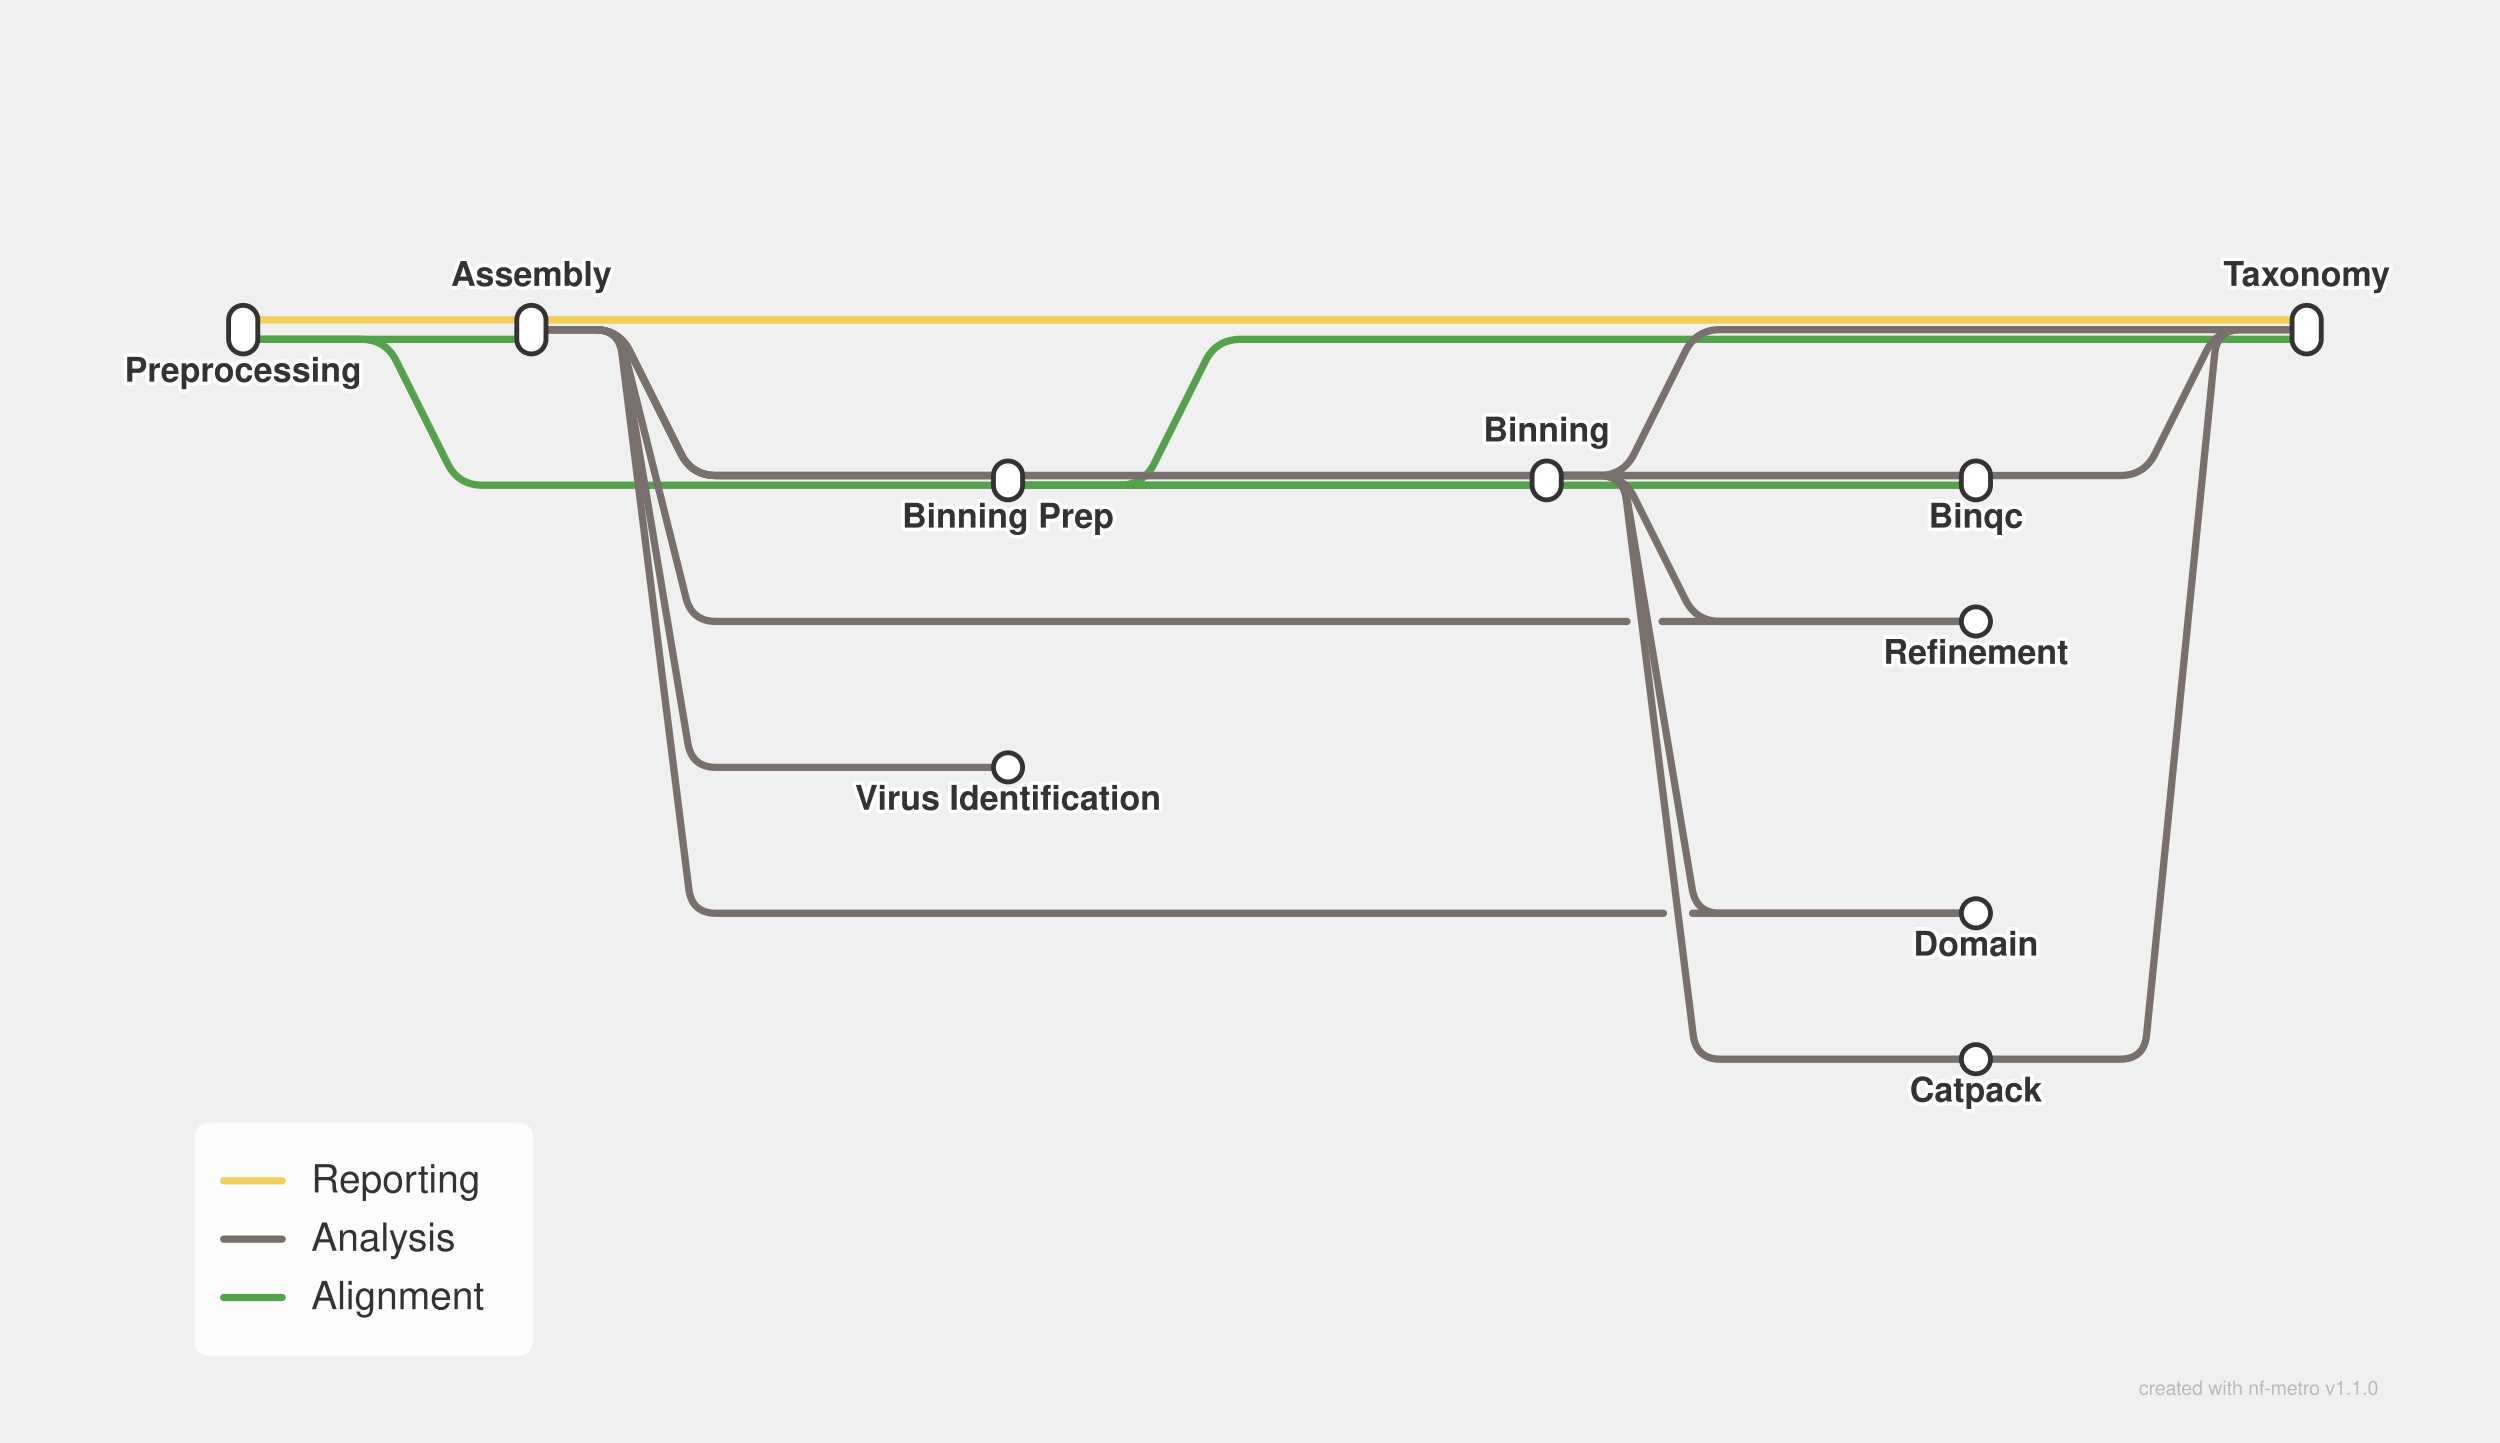
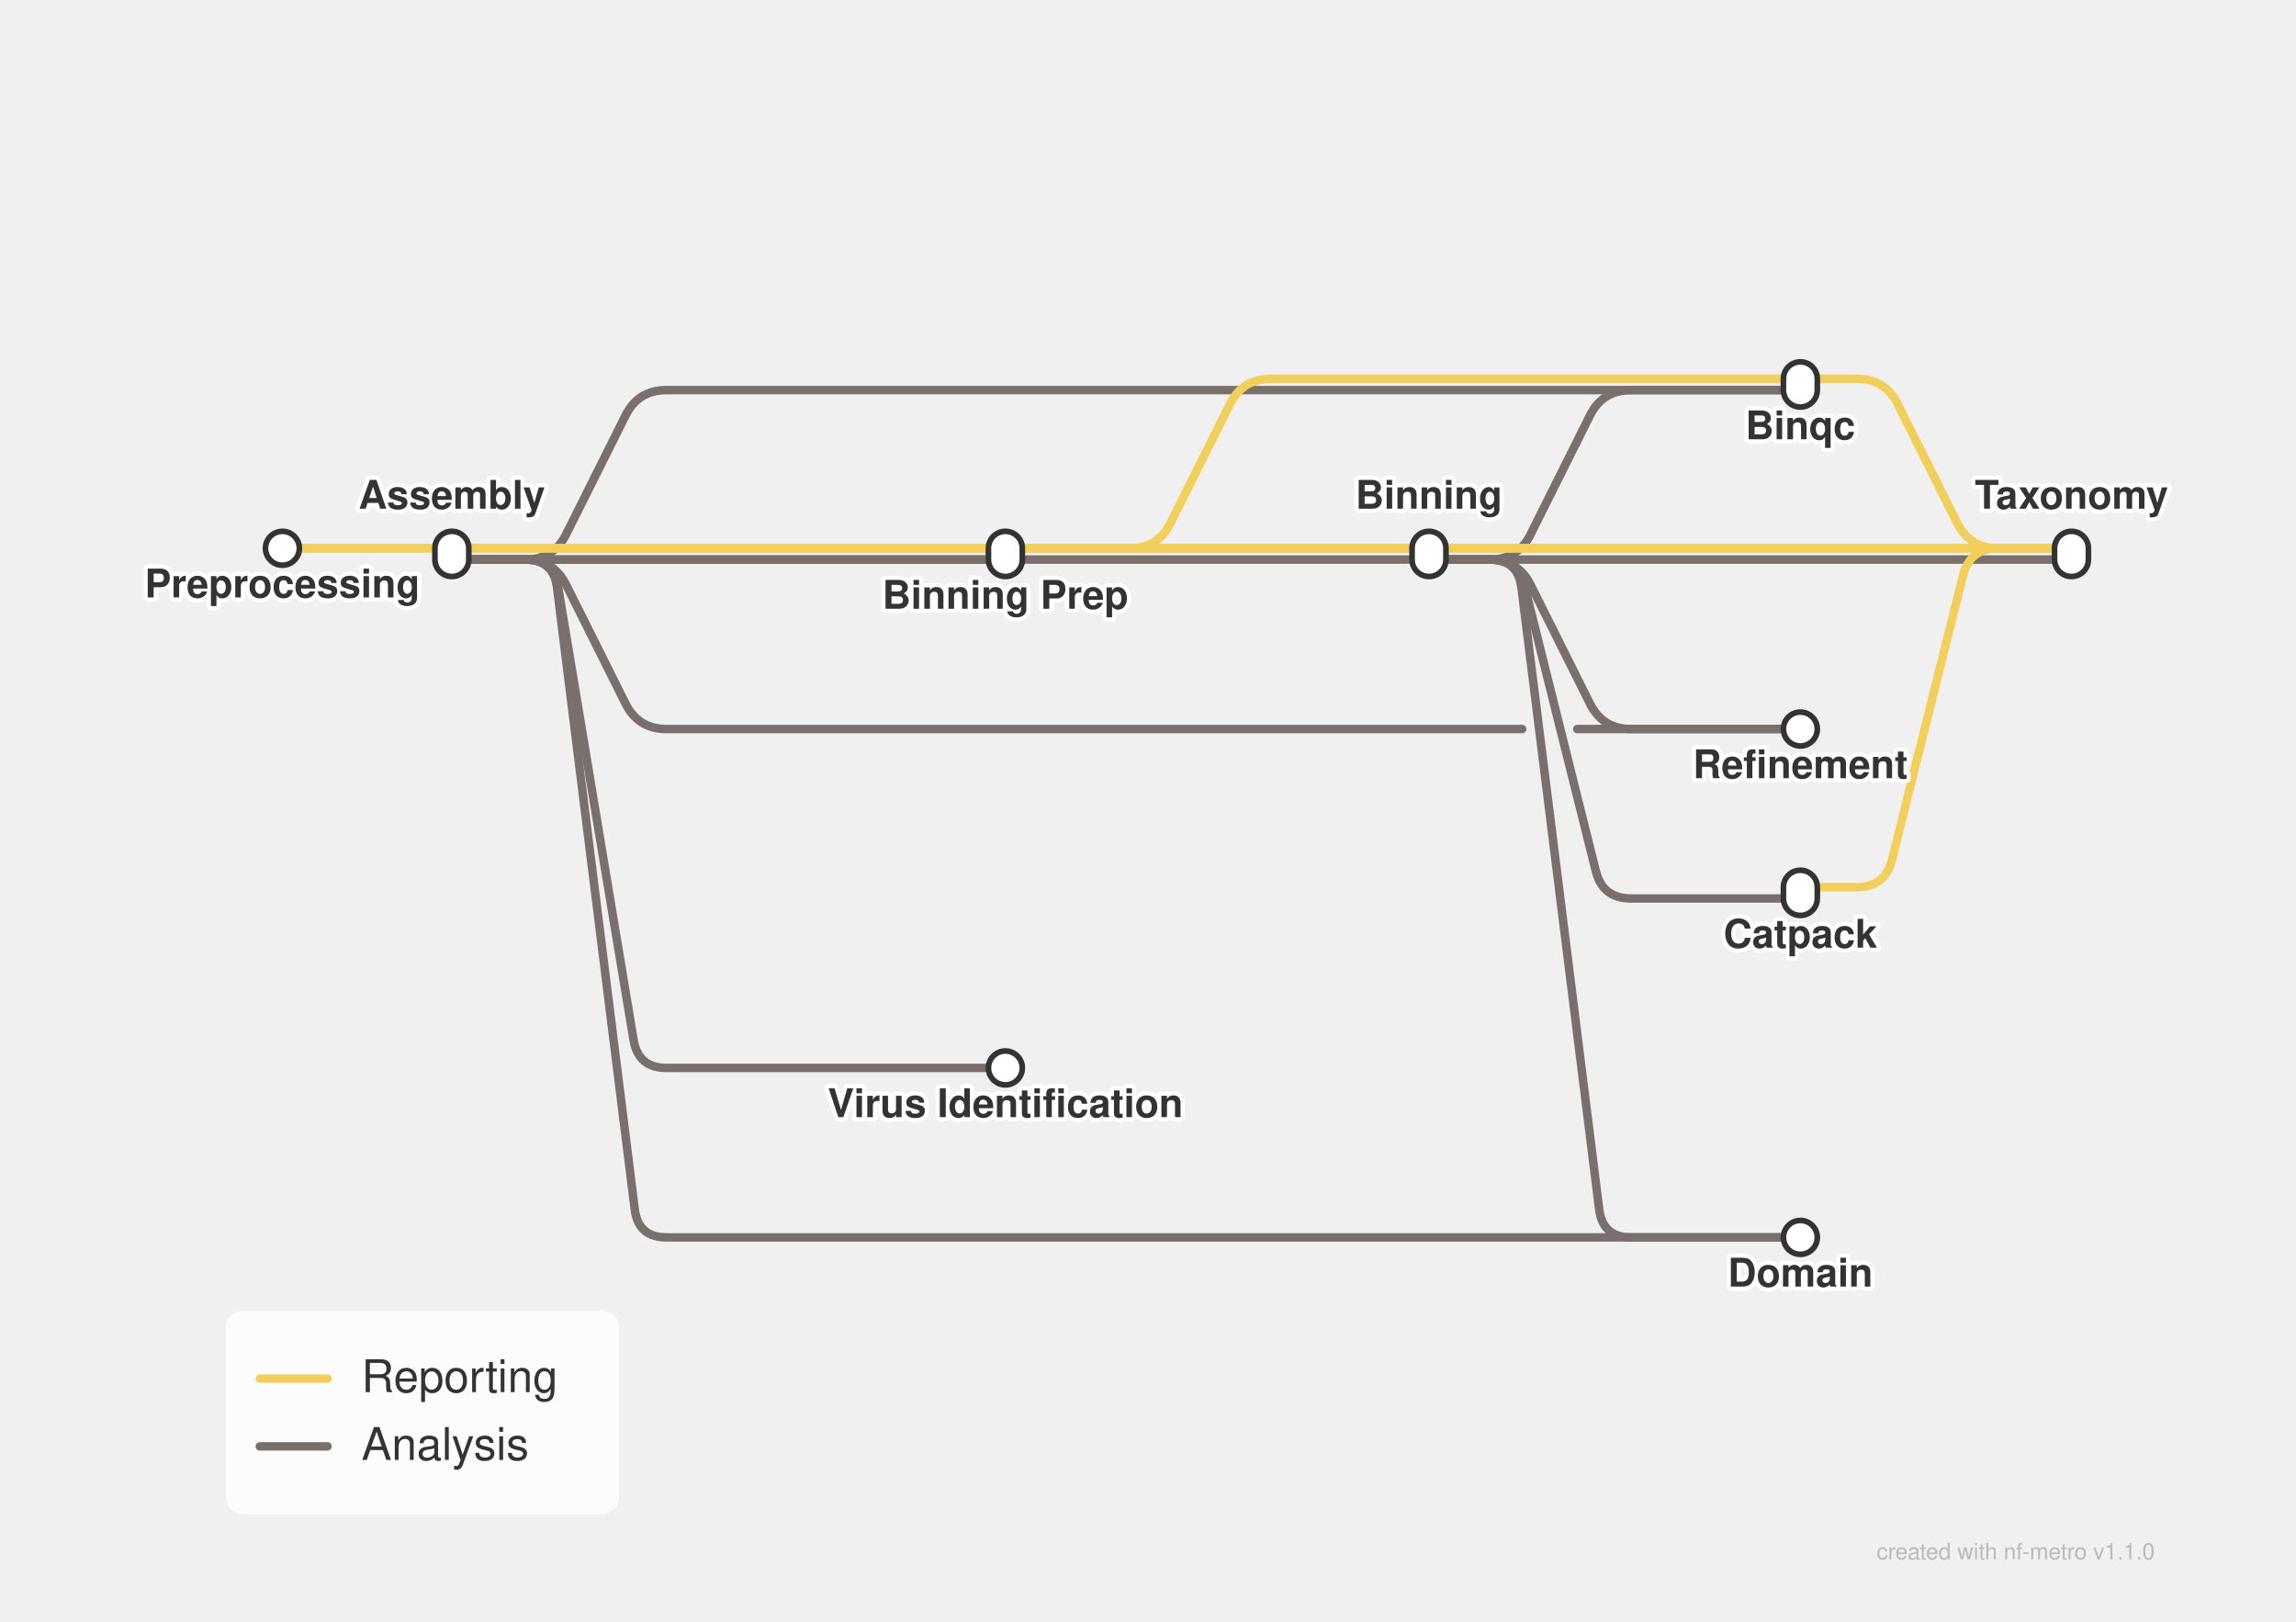
- <svg xmlns="http://www.w3.org/2000/svg" width="988" height="570" viewBox="-20 0 1028 570">
+ <svg xmlns="http://www.w3.org/2000/svg" width="773" height="546" viewBox="-20 0 813 546">
  <defs>
</defs>
  <style>.nf-metro-title { fill: var(--nfm-map-title-color, #111111); }
.nf-metro-station-label { fill: var(--nfm-map-label-color, #333333); }
.nf-metro-section-box { fill: var(--nfm-map-section-fill, #ededed); stroke: var(--nfm-map-section-stroke, #e6e6e6); }
.nf-metro-section-label { fill: var(--nfm-map-section-label-color, #666666); }
.nf-metro-group-label { fill: var(--nfm-map-section-label-color, #666666); }
.nf-metro-group-underline { stroke: var(--nfm-map-section-label-color, #666666); }
.nf-metro-legend-bg { fill: var(--nfm-map-legend-bg, rgba(255, 255, 255, 0.8)); }
.nf-metro-legend-text { fill: var(--nfm-map-legend-text-color, #333333); }
.nf-metro-marker-stroke { stroke: var(--nfm-map-marker-stroke, #333333); }
.nf-metro-label-halo { fill: var(--nfm-map-bg, #ffffff); stroke: var(--nfm-map-bg, #ffffff); }</style>
  <style>@media (prefers-color-scheme: dark) {
    .nf-metro-section-label { fill: #d0d0d0; }
    .nf-metro-section-num-circle { fill: #777777; }
    .nf-metro-title { fill: #ffffff; }
}
</style>
-   <path d="M80.0,128.0 L198.5,128.0" stroke="#54A24B" stroke-width="3.0" stroke-linecap="round" class="metro-line-align" data-line-id="align" />
-   <path d="M80.0,128.0 L128.5,128.0 Q138.5,128.0,142.972,136.944 L164.028,179.056 Q168.5,188.0,178.5,188.0 L394.5,188.0" stroke="#54A24B" stroke-width="3.0" fill="none" stroke-linecap="round" stroke-linejoin="round" class="metro-line-align" data-line-id="align" />
-   <path d="M394.5,188.0 L616.0,188.0" stroke="#54A24B" stroke-width="3.0" stroke-linecap="round" class="metro-line-align" data-line-id="align" />
-   <path d="M394.5,188.0 L792.5,188.0" stroke="#54A24B" stroke-width="3.0" stroke-linecap="round" class="metro-line-align" data-line-id="align" />
-   <path d="M394.5,188.0 L440.148,188.0 Q450.148,188.0,454.62,179.056 L475.676,136.944 Q480.148,128.0,490.148,128.0 L928.5,128.0" stroke="#54A24B" stroke-width="3.0" fill="none" stroke-linecap="round" stroke-linejoin="round" class="metro-line-align" data-line-id="align" />
-   <path d="M198.5,124.0 L224.5,124.0 Q234.5,124.0,238.972,132.944 L260.028,175.056 Q264.5,184.0,274.5,184.0 L394.5,184.0" stroke="#79706E" stroke-width="3.0" fill="none" stroke-linecap="round" stroke-linejoin="round" class="metro-line-generic" data-line-id="generic" />
-   <path d="M198.5,124.0 L224.5,124.0 Q234.5,124.0,238.972,132.944 L260.028,175.056 Q264.5,184.0,274.5,184.0 L616.0,184.0" stroke="#79706E" stroke-width="3.0" fill="none" stroke-linecap="round" stroke-linejoin="round" class="metro-line-generic" data-line-id="generic" />
-   <path d="M198.5,124.0 L224.5,124.0 Q234.5,124.0,238.972,132.944 L260.028,175.056 Q264.5,184.0,274.5,184.0 L792.5,184.0" stroke="#79706E" stroke-width="3.0" fill="none" stroke-linecap="round" stroke-linejoin="round" class="metro-line-generic" data-line-id="generic" />
-   <path d="M198.5,124.0 L224.5,124.0 Q234.5,124.0,236.925,133.701 L262.075,234.299 Q264.5,244.0,274.5,244.0 L649.0,244.0 M663.5,244.0 L792.5,244.0" stroke="#79706E" stroke-width="3.0" fill="none" stroke-linecap="round" stroke-linejoin="round" class="metro-line-generic" data-line-id="generic" />
-   <path d="M198.5,124.0 L224.5,124.0 Q234.5,124.0,235.74,133.923 L263.26,354.077 Q264.5,364.0,274.5,364.0 L664.0,364.0 M676.0,364.0 L792.5,364.0" stroke="#79706E" stroke-width="3.0" fill="none" stroke-linecap="round" stroke-linejoin="round" class="metro-line-generic" data-line-id="generic" />
-   <path d="M198.5,124.0 L224.5,124.0 Q234.5,124.0,236.144,133.864 L262.856,294.136 Q264.5,304.0,274.5,304.0 L394.5,304.0" stroke="#79706E" stroke-width="3.0" fill="none" stroke-linecap="round" stroke-linejoin="round" class="metro-line-generic" data-line-id="generic" />
-   <path d="M616.0,184.0 L792.5,184.0" stroke="#79706E" stroke-width="3.0" stroke-linecap="round" class="metro-line-generic" data-line-id="generic" />
-   <path d="M616.0,184.0 L637.5,184.0 Q647.5,184.0,651.972,175.056 L673.028,132.944 Q677.5,124.0,687.5,124.0 L928.5,124.0" stroke="#79706E" stroke-width="3.0" fill="none" stroke-linecap="round" stroke-linejoin="round" class="metro-line-generic" data-line-id="generic" />
-   <path d="M616.0,184.0 L637.5,184.0 Q647.5,184.0,651.972,192.944 L673.028,235.056 Q677.5,244.0,687.5,244.0 L792.5,244.0" stroke="#79706E" stroke-width="3.0" fill="none" stroke-linecap="round" stroke-linejoin="round" class="metro-line-generic" data-line-id="generic" />
-   <path d="M616.0,184.0 L637.5,184.0 Q647.5,184.0,649.144,193.864 L675.856,354.136 Q677.5,364.0,687.5,364.0 L792.5,364.0" stroke="#79706E" stroke-width="3.0" fill="none" stroke-linecap="round" stroke-linejoin="round" class="metro-line-generic" data-line-id="generic" />
-   <path d="M616.0,184.0 L637.5,184.0 Q647.5,184.0,648.74,193.923 L676.26,414.077 Q677.5,424.0,687.5,424.0 L792.5,424.0" stroke="#79706E" stroke-width="3.0" fill="none" stroke-linecap="round" stroke-linejoin="round" class="metro-line-generic" data-line-id="generic" />
-   <path d="M792.5,184.0 L851.676,184.0 Q861.676,184.0,866.148,175.056 L887.204,132.944 Q891.676,124.0,901.676,124.0 L928.5,124.0" stroke="#79706E" stroke-width="3.0" fill="none" stroke-linecap="round" stroke-linejoin="round" class="metro-line-generic" data-line-id="generic" />
-   <path d="M792.5,424.0 L851.676,424.0 Q861.676,424.0,862.671,414.05 L890.681,133.95 Q891.676,124.0,901.676,124.0 L928.5,124.0" stroke="#79706E" stroke-width="3.0" fill="none" stroke-linecap="round" stroke-linejoin="round" class="metro-line-generic" data-line-id="generic" />
-   <path d="M80.0,120.0 L928.5,120.0" stroke="#F2CF5B" stroke-width="3.0" stroke-linecap="round" class="metro-line-report" data-line-id="report" />
-   <path d="M198.5,120.0 L928.5,120.0" stroke="#F2CF5B" stroke-width="3.0" stroke-linecap="round" class="metro-line-report" data-line-id="report" />
-   <g class="nf-metro-station-group" data-node-id="g_s_01_preprocessing_report" data-node-cx="80.0" data-node-cy="124.0" data-node-r="6.0" data-node-groups="align,report" data-node-w="12.0" data-node-h="20.0" data-node-rx="6.0">
-     <rect x="74.0" y="114.0" width="12.0" height="20.0" rx="6.0" ry="6.0" fill="#ffffff" stroke="#333333" stroke-width="2.0" class="nf-metro-station" data-station-id="g_s_01_preprocessing_report" data-station-lines="align,report" data-station-label="Preprocessing" />
+   <path d="M140.0,184.0 L336.0,184.0" stroke="#79706E" stroke-width="3.0" stroke-linecap="round" class="metro-line-generic" data-line-id="generic" />
+   <path d="M140.0,184.0 L486.0,184.0" stroke="#79706E" stroke-width="3.0" stroke-linecap="round" class="metro-line-generic" data-line-id="generic" />
+   <path d="M140.0,184.0 L166.0,184.0 Q176.0,184.0,180.472,175.056 L201.528,132.944 Q206.0,124.0,216.0,124.0 L617.5,124.0" stroke="#79706E" stroke-width="3.0" fill="none" stroke-linecap="round" stroke-linejoin="round" class="metro-line-generic" data-line-id="generic" />
+   <path d="M140.0,184.0 L166.0,184.0 Q176.0,184.0,180.472,192.944 L201.528,235.056 Q206.0,244.0,216.0,244.0 L519.0,244.0 M538.5,244.0 L617.5,244.0" stroke="#79706E" stroke-width="3.0" fill="none" stroke-linecap="round" stroke-linejoin="round" class="metro-line-generic" data-line-id="generic" />
+   <path d="M140.0,184.0 L166.0,184.0 Q176.0,184.0,177.24,193.923 L204.76,414.077 Q206.0,424.0,216.0,424.0 L617.5,424.0" stroke="#79706E" stroke-width="3.0" fill="none" stroke-linecap="round" stroke-linejoin="round" class="metro-line-generic" data-line-id="generic" />
+   <path d="M140.0,184.0 L166.0,184.0 Q176.0,184.0,177.644,193.864 L204.356,354.136 Q206.0,364.0,216.0,364.0 L336.0,364.0" stroke="#79706E" stroke-width="3.0" fill="none" stroke-linecap="round" stroke-linejoin="round" class="metro-line-generic" data-line-id="generic" />
+   <path d="M486.0,184.0 L507.5,184.0 Q517.5,184.0,521.972,175.056 L543.028,132.944 Q547.5,124.0,557.5,124.0 L617.5,124.0" stroke="#79706E" stroke-width="3.0" fill="none" stroke-linecap="round" stroke-linejoin="round" class="metro-line-generic" data-line-id="generic" />
+   <path d="M486.0,184.0 L713.5,184.0" stroke="#79706E" stroke-width="3.0" stroke-linecap="round" class="metro-line-generic" data-line-id="generic" />
+   <path d="M486.0,184.0 L507.5,184.0 Q517.5,184.0,521.972,192.944 L543.028,235.056 Q547.5,244.0,557.5,244.0 L617.5,244.0" stroke="#79706E" stroke-width="3.0" fill="none" stroke-linecap="round" stroke-linejoin="round" class="metro-line-generic" data-line-id="generic" />
+   <path d="M486.0,184.0 L507.5,184.0 Q517.5,184.0,518.74,193.923 L546.26,414.077 Q547.5,424.0,557.5,424.0 L617.5,424.0" stroke="#79706E" stroke-width="3.0" fill="none" stroke-linecap="round" stroke-linejoin="round" class="metro-line-generic" data-line-id="generic" />
+   <path d="M486.0,184.0 L507.5,184.0 Q517.5,184.0,519.925,193.701 L545.075,294.299 Q547.5,304.0,557.5,304.0 L617.5,304.0" stroke="#79706E" stroke-width="3.0" fill="none" stroke-linecap="round" stroke-linejoin="round" class="metro-line-generic" data-line-id="generic" />
+   <path d="M80.0,180.0 L140.0,180.0" stroke="#F2CF5B" stroke-width="3.0" stroke-linecap="round" class="metro-line-report" data-line-id="report" />
+   <path d="M80.0,180.0 L336.0,180.0" stroke="#F2CF5B" stroke-width="3.0" stroke-linecap="round" class="metro-line-report" data-line-id="report" />
+   <path d="M80.0,180.0 L713.5,180.0" stroke="#F2CF5B" stroke-width="3.0" stroke-linecap="round" class="metro-line-report" data-line-id="report" />
+   <path d="M140.0,180.0 L713.5,180.0" stroke="#F2CF5B" stroke-width="3.0" stroke-linecap="round" class="metro-line-report" data-line-id="report" />
+   <path d="M336.0,180.0 L486.0,180.0" stroke="#F2CF5B" stroke-width="3.0" stroke-linecap="round" class="metro-line-report" data-line-id="report" />
+   <path d="M336.0,180.0 L380.0,180.0 Q390.0,180.0,394.472,171.056 L415.528,128.944 Q420.0,120.0,430.0,120.0 L617.5,120.0" stroke="#F2CF5B" stroke-width="3.0" fill="none" stroke-linecap="round" stroke-linejoin="round" class="metro-line-report" data-line-id="report" />
+   <path d="M336.0,180.0 L713.5,180.0" stroke="#F2CF5B" stroke-width="3.0" stroke-linecap="round" class="metro-line-report" data-line-id="report" />
+   <path d="M617.5,120.0 L637.5,120.0 Q647.5,120.0,651.972,128.944 L673.028,171.056 Q677.5,180.0,687.5,180.0 L713.5,180.0" stroke="#F2CF5B" stroke-width="3.0" fill="none" stroke-linecap="round" stroke-linejoin="round" class="metro-line-report" data-line-id="report" />
+   <path d="M617.5,300.0 L637.5,300.0 Q647.5,300.0,649.925,290.299 L675.075,189.701 Q677.5,180.0,687.5,180.0 L713.5,180.0" stroke="#F2CF5B" stroke-width="3.0" fill="none" stroke-linecap="round" stroke-linejoin="round" class="metro-line-report" data-line-id="report" />
+   <g class="nf-metro-station-group" data-node-id="g_s_01_preprocessing_report" data-node-cx="80.0" data-node-cy="180.0" data-node-r="6.0" data-node-groups="report" data-node-w="12.0" data-node-h="12.0" data-node-rx="6.0">
+     <rect x="74.0" y="174.0" width="12.0" height="12.0" rx="6.0" ry="6.0" fill="#ffffff" stroke="#333333" stroke-width="2.0" class="nf-metro-station" data-station-id="g_s_01_preprocessing_report" data-station-lines="report" data-station-label="Preprocessing" />
  </g>
-   <g class="nf-metro-station-group" data-node-id="g_s_02_assembly_generic" data-node-cx="198.5" data-node-cy="124.0" data-node-r="6.0" data-node-groups="align,generic,report" data-node-w="12.0" data-node-h="20.0" data-node-rx="6.0">
-     <rect x="192.5" y="114.0" width="12.0" height="20.0" rx="6.0" ry="6.0" fill="#ffffff" stroke="#333333" stroke-width="2.0" class="nf-metro-station" data-station-id="g_s_02_assembly_generic" data-station-lines="align,generic,report" data-station-label="Assembly" />
+   <g class="nf-metro-station-group" data-node-id="g_s_02_assembly_generic" data-node-cx="140.0" data-node-cy="182.0" data-node-r="6.0" data-node-groups="generic,report" data-node-w="12.0" data-node-h="16.0" data-node-rx="6.0">
+     <rect x="134.0" y="174.0" width="12.0" height="16.0" rx="6.0" ry="6.0" fill="#ffffff" stroke="#333333" stroke-width="2.0" class="nf-metro-station" data-station-id="g_s_02_assembly_generic" data-station-lines="generic,report" data-station-label="Assembly" />
  </g>
-   <g class="nf-metro-station-group" data-node-id="g_s_03_binning_prep_align" data-node-cx="394.5" data-node-cy="186.0" data-node-r="6.0" data-node-groups="align,generic" data-node-w="12.0" data-node-h="16.0" data-node-rx="6.0">
-     <rect x="388.5" y="178.0" width="12.0" height="16.0" rx="6.0" ry="6.0" fill="#ffffff" stroke="#333333" stroke-width="2.0" class="nf-metro-station" data-station-id="g_s_03_binning_prep_align" data-station-lines="align,generic" data-station-label="Binning Prep" />
+   <g class="nf-metro-station-group" data-node-id="g_s_03_binning_prep_align" data-node-cx="336.0" data-node-cy="182.0" data-node-r="6.0" data-node-groups="generic,report" data-node-w="12.0" data-node-h="16.0" data-node-rx="6.0">
+     <rect x="330.0" y="174.0" width="12.0" height="16.0" rx="6.0" ry="6.0" fill="#ffffff" stroke="#333333" stroke-width="2.0" class="nf-metro-station" data-station-id="g_s_03_binning_prep_align" data-station-lines="generic,report" data-station-label="Binning Prep" />
  </g>
-   <g class="nf-metro-station-group" data-node-id="g_s_04_binning_generic" data-node-cx="616.0" data-node-cy="186.0" data-node-r="6.0" data-node-groups="align,generic" data-node-w="12.0" data-node-h="16.0" data-node-rx="6.0">
-     <rect x="610.0" y="178.0" width="12.0" height="16.0" rx="6.0" ry="6.0" fill="#ffffff" stroke="#333333" stroke-width="2.0" class="nf-metro-station" data-station-id="g_s_04_binning_generic" data-station-lines="align,generic" data-station-label="Binning" />
+   <g class="nf-metro-station-group" data-node-id="g_s_04_binning_generic" data-node-cx="486.0" data-node-cy="182.0" data-node-r="6.0" data-node-groups="generic,report" data-node-w="12.0" data-node-h="16.0" data-node-rx="6.0">
+     <rect x="480.0" y="174.0" width="12.0" height="16.0" rx="6.0" ry="6.0" fill="#ffffff" stroke="#333333" stroke-width="2.0" class="nf-metro-station" data-station-id="g_s_04_binning_generic" data-station-lines="generic,report" data-station-label="Binning" />
  </g>
-   <g class="nf-metro-station-group" data-node-id="g_s_05_binqc_generic" data-node-cx="792.5" data-node-cy="186.0" data-node-r="6.0" data-node-groups="align,generic" data-node-w="12.0" data-node-h="16.0" data-node-rx="6.0">
-     <rect x="786.5" y="178.0" width="12.0" height="16.0" rx="6.0" ry="6.0" fill="#ffffff" stroke="#333333" stroke-width="2.0" class="nf-metro-station" data-station-id="g_s_05_binqc_generic" data-station-lines="align,generic" data-station-label="Binqc" />
+   <g class="nf-metro-station-group" data-node-id="g_s_05_binqc_report" data-node-cx="617.5" data-node-cy="122.0" data-node-r="6.0" data-node-groups="generic,report" data-node-w="12.0" data-node-h="16.0" data-node-rx="6.0">
+     <rect x="611.5" y="114.0" width="12.0" height="16.0" rx="6.0" ry="6.0" fill="#ffffff" stroke="#333333" stroke-width="2.0" class="nf-metro-station" data-station-id="g_s_05_binqc_report" data-station-lines="generic,report" data-station-label="Binqc" />
  </g>
-   <g class="nf-metro-station-group" data-node-id="g_s_07_refinement_generic" data-node-cx="792.5" data-node-cy="244.0" data-node-r="6.0" data-node-groups="generic" data-node-w="12.0" data-node-h="12.0" data-node-rx="6.0">
-     <rect x="786.5" y="238.0" width="12.0" height="12.0" rx="6.0" ry="6.0" fill="#ffffff" stroke="#333333" stroke-width="2.0" class="nf-metro-station" data-station-id="g_s_07_refinement_generic" data-station-lines="generic" data-station-label="Refinement" />
+   <g class="nf-metro-station-group" data-node-id="g_s_07_refinement_generic" data-node-cx="617.5" data-node-cy="244.0" data-node-r="6.0" data-node-groups="generic" data-node-w="12.0" data-node-h="12.0" data-node-rx="6.0">
+     <rect x="611.5" y="238.0" width="12.0" height="12.0" rx="6.0" ry="6.0" fill="#ffffff" stroke="#333333" stroke-width="2.0" class="nf-metro-station" data-station-id="g_s_07_refinement_generic" data-station-lines="generic" data-station-label="Refinement" />
  </g>
-   <g class="nf-metro-station-group" data-node-id="g_s_08_domain_generic" data-node-cx="792.5" data-node-cy="364.0" data-node-r="6.0" data-node-groups="generic" data-node-w="12.0" data-node-h="12.0" data-node-rx="6.0">
-     <rect x="786.5" y="358.0" width="12.0" height="12.0" rx="6.0" ry="6.0" fill="#ffffff" stroke="#333333" stroke-width="2.0" class="nf-metro-station" data-station-id="g_s_08_domain_generic" data-station-lines="generic" data-station-label="Domain" />
+   <g class="nf-metro-station-group" data-node-id="g_s_08_domain_generic" data-node-cx="617.5" data-node-cy="424.0" data-node-r="6.0" data-node-groups="generic" data-node-w="12.0" data-node-h="12.0" data-node-rx="6.0">
+     <rect x="611.5" y="418.0" width="12.0" height="12.0" rx="6.0" ry="6.0" fill="#ffffff" stroke="#333333" stroke-width="2.0" class="nf-metro-station" data-station-id="g_s_08_domain_generic" data-station-lines="generic" data-station-label="Domain" />
  </g>
-   <g class="nf-metro-station-group" data-node-id="g_s_09_catpack_generic" data-node-cx="792.5" data-node-cy="424.0" data-node-r="6.0" data-node-groups="generic" data-node-w="12.0" data-node-h="12.0" data-node-rx="6.0">
-     <rect x="786.5" y="418.0" width="12.0" height="12.0" rx="6.0" ry="6.0" fill="#ffffff" stroke="#333333" stroke-width="2.0" class="nf-metro-station" data-station-id="g_s_09_catpack_generic" data-station-lines="generic" data-station-label="Catpack" />
+   <g class="nf-metro-station-group" data-node-id="g_s_09_catpack_generic" data-node-cx="617.5" data-node-cy="302.0" data-node-r="6.0" data-node-groups="generic,report" data-node-w="12.0" data-node-h="16.0" data-node-rx="6.0">
+     <rect x="611.5" y="294.0" width="12.0" height="16.0" rx="6.0" ry="6.0" fill="#ffffff" stroke="#333333" stroke-width="2.0" class="nf-metro-station" data-station-id="g_s_09_catpack_generic" data-station-lines="generic,report" data-station-label="Catpack" />
  </g>
-   <g class="nf-metro-station-group" data-node-id="g_s_06_taxonomy_generic" data-node-cx="928.5" data-node-cy="124.0" data-node-r="6.0" data-node-groups="align,generic,report" data-node-w="12.0" data-node-h="20.0" data-node-rx="6.0">
-     <rect x="922.5" y="114.0" width="12.0" height="20.0" rx="6.0" ry="6.0" fill="#ffffff" stroke="#333333" stroke-width="2.0" class="nf-metro-station" data-station-id="g_s_06_taxonomy_generic" data-station-lines="align,generic,report" data-station-label="Taxonomy" />
+   <g class="nf-metro-station-group" data-node-id="g_s_06_taxonomy_generic" data-node-cx="713.5" data-node-cy="182.0" data-node-r="6.0" data-node-groups="generic,report" data-node-w="12.0" data-node-h="16.0" data-node-rx="6.0">
+     <rect x="707.5" y="174.0" width="12.0" height="16.0" rx="6.0" ry="6.0" fill="#ffffff" stroke="#333333" stroke-width="2.0" class="nf-metro-station" data-station-id="g_s_06_taxonomy_generic" data-station-lines="generic,report" data-station-label="Taxonomy" />
  </g>
-   <g class="nf-metro-station-group" data-node-id="g_s_10_virus_identification_generic" data-node-cx="394.5" data-node-cy="304.0" data-node-r="6.0" data-node-groups="generic" data-node-w="12.0" data-node-h="12.0" data-node-rx="6.0">
-     <rect x="388.5" y="298.0" width="12.0" height="12.0" rx="6.0" ry="6.0" fill="#ffffff" stroke="#333333" stroke-width="2.0" class="nf-metro-station" data-station-id="g_s_10_virus_identification_generic" data-station-lines="generic" data-station-label="Virus Identification" />
+   <g class="nf-metro-station-group" data-node-id="g_s_10_virus_identification_generic" data-node-cx="336.0" data-node-cy="364.0" data-node-r="6.0" data-node-groups="generic" data-node-w="12.0" data-node-h="12.0" data-node-rx="6.0">
+     <rect x="330.0" y="358.0" width="12.0" height="12.0" rx="6.0" ry="6.0" fill="#ffffff" stroke="#333333" stroke-width="2.0" class="nf-metro-station" data-station-id="g_s_10_virus_identification_generic" data-station-lines="generic" data-station-label="Virus Identification" />
  </g>
-   <text x="80.0" y="139.0" font-size="14.0" fill="#ffffff" stroke="#ffffff" stroke-width="3.0" stroke-linejoin="round" font-family="'Helvetica Neue', Helvetica, Arial, sans-serif" font-weight="bold" aria-hidden="true" class="nf-metro-label-halo" text-anchor="middle" dominant-baseline="hanging">Preprocessing</text>
-   <text x="80.0" y="139.0" font-size="14.0" fill="#333333" font-family="'Helvetica Neue', Helvetica, Arial, sans-serif" font-weight="bold" text-anchor="middle" dominant-baseline="hanging" data-station-id="g_s_01_preprocessing_report" class="nf-metro-station-label">Preprocessing</text>
-   <text x="198.5" y="106.0" font-size="14.0" fill="#ffffff" stroke="#ffffff" stroke-width="3.0" stroke-linejoin="round" font-family="'Helvetica Neue', Helvetica, Arial, sans-serif" font-weight="bold" aria-hidden="true" class="nf-metro-label-halo" text-anchor="middle" dominant-baseline="auto">Assembly</text>
-   <text x="198.5" y="106.0" font-size="14.0" fill="#333333" font-family="'Helvetica Neue', Helvetica, Arial, sans-serif" font-weight="bold" text-anchor="middle" dominant-baseline="auto" data-station-id="g_s_02_assembly_generic" class="nf-metro-station-label">Assembly</text>
-   <text x="394.5" y="199.0" font-size="14.0" fill="#ffffff" stroke="#ffffff" stroke-width="3.0" stroke-linejoin="round" font-family="'Helvetica Neue', Helvetica, Arial, sans-serif" font-weight="bold" aria-hidden="true" class="nf-metro-label-halo" text-anchor="middle" dominant-baseline="hanging">Binning Prep</text>
-   <text x="394.5" y="199.0" font-size="14.0" fill="#333333" font-family="'Helvetica Neue', Helvetica, Arial, sans-serif" font-weight="bold" text-anchor="middle" dominant-baseline="hanging" data-station-id="g_s_03_binning_prep_align" class="nf-metro-station-label">Binning Prep</text>
-   <text x="394.5" y="315.0" font-size="14.0" fill="#ffffff" stroke="#ffffff" stroke-width="3.0" stroke-linejoin="round" font-family="'Helvetica Neue', Helvetica, Arial, sans-serif" font-weight="bold" aria-hidden="true" class="nf-metro-label-halo" text-anchor="middle" dominant-baseline="hanging">Virus Identification</text>
-   <text x="394.5" y="315.0" font-size="14.0" fill="#333333" font-family="'Helvetica Neue', Helvetica, Arial, sans-serif" font-weight="bold" text-anchor="middle" dominant-baseline="hanging" data-station-id="g_s_10_virus_identification_generic" class="nf-metro-station-label">Virus Identification</text>
-   <text x="616.0" y="170.0" font-size="14.0" fill="#ffffff" stroke="#ffffff" stroke-width="3.0" stroke-linejoin="round" font-family="'Helvetica Neue', Helvetica, Arial, sans-serif" font-weight="bold" aria-hidden="true" class="nf-metro-label-halo" text-anchor="middle" dominant-baseline="auto">Binning</text>
-   <text x="616.0" y="170.0" font-size="14.0" fill="#333333" font-family="'Helvetica Neue', Helvetica, Arial, sans-serif" font-weight="bold" text-anchor="middle" dominant-baseline="auto" data-station-id="g_s_04_binning_generic" class="nf-metro-station-label">Binning</text>
-   <text x="792.5" y="199.0" font-size="14.0" fill="#ffffff" stroke="#ffffff" stroke-width="3.0" stroke-linejoin="round" font-family="'Helvetica Neue', Helvetica, Arial, sans-serif" font-weight="bold" aria-hidden="true" class="nf-metro-label-halo" text-anchor="middle" dominant-baseline="hanging">Binqc</text>
-   <text x="792.5" y="199.0" font-size="14.0" fill="#333333" font-family="'Helvetica Neue', Helvetica, Arial, sans-serif" font-weight="bold" text-anchor="middle" dominant-baseline="hanging" data-station-id="g_s_05_binqc_generic" class="nf-metro-station-label">Binqc</text>
-   <text x="792.5" y="255.0" font-size="14.0" fill="#ffffff" stroke="#ffffff" stroke-width="3.0" stroke-linejoin="round" font-family="'Helvetica Neue', Helvetica, Arial, sans-serif" font-weight="bold" aria-hidden="true" class="nf-metro-label-halo" text-anchor="middle" dominant-baseline="hanging">Refinement</text>
-   <text x="792.5" y="255.0" font-size="14.0" fill="#333333" font-family="'Helvetica Neue', Helvetica, Arial, sans-serif" font-weight="bold" text-anchor="middle" dominant-baseline="hanging" data-station-id="g_s_07_refinement_generic" class="nf-metro-station-label">Refinement</text>
-   <text x="792.5" y="375.0" font-size="14.0" fill="#ffffff" stroke="#ffffff" stroke-width="3.0" stroke-linejoin="round" font-family="'Helvetica Neue', Helvetica, Arial, sans-serif" font-weight="bold" aria-hidden="true" class="nf-metro-label-halo" text-anchor="middle" dominant-baseline="hanging">Domain</text>
-   <text x="792.5" y="375.0" font-size="14.0" fill="#333333" font-family="'Helvetica Neue', Helvetica, Arial, sans-serif" font-weight="bold" text-anchor="middle" dominant-baseline="hanging" data-station-id="g_s_08_domain_generic" class="nf-metro-station-label">Domain</text>
-   <text x="792.5" y="435.0" font-size="14.0" fill="#ffffff" stroke="#ffffff" stroke-width="3.0" stroke-linejoin="round" font-family="'Helvetica Neue', Helvetica, Arial, sans-serif" font-weight="bold" aria-hidden="true" class="nf-metro-label-halo" text-anchor="middle" dominant-baseline="hanging">Catpack</text>
-   <text x="792.5" y="435.0" font-size="14.0" fill="#333333" font-family="'Helvetica Neue', Helvetica, Arial, sans-serif" font-weight="bold" text-anchor="middle" dominant-baseline="hanging" data-station-id="g_s_09_catpack_generic" class="nf-metro-station-label">Catpack</text>
-   <text x="928.5" y="106.0" font-size="14.0" fill="#ffffff" stroke="#ffffff" stroke-width="3.0" stroke-linejoin="round" font-family="'Helvetica Neue', Helvetica, Arial, sans-serif" font-weight="bold" aria-hidden="true" class="nf-metro-label-halo" text-anchor="middle" dominant-baseline="auto">Taxonomy</text>
-   <text x="928.5" y="106.0" font-size="14.0" fill="#333333" font-family="'Helvetica Neue', Helvetica, Arial, sans-serif" font-weight="bold" text-anchor="middle" dominant-baseline="auto" data-station-id="g_s_06_taxonomy_generic" class="nf-metro-station-label">Taxonomy</text>
-   <rect x="60.0" y="450.0" width="139.2" height="96.0" rx="6" ry="6" fill="rgba(255, 255, 255, 0.8)" class="nf-metro-legend-bg" />
+   <text x="80.0" y="191.0" font-size="14.0" fill="#ffffff" stroke="#ffffff" stroke-width="3.0" stroke-linejoin="round" font-family="'Helvetica Neue', Helvetica, Arial, sans-serif" font-weight="bold" aria-hidden="true" class="nf-metro-label-halo" text-anchor="middle" dominant-baseline="hanging">Preprocessing</text>
+   <text x="80.0" y="191.0" font-size="14.0" fill="#333333" font-family="'Helvetica Neue', Helvetica, Arial, sans-serif" font-weight="bold" text-anchor="middle" dominant-baseline="hanging" data-station-id="g_s_01_preprocessing_report" class="nf-metro-station-label">Preprocessing</text>
+   <text x="140.0" y="166.0" font-size="14.0" fill="#ffffff" stroke="#ffffff" stroke-width="3.0" stroke-linejoin="round" font-family="'Helvetica Neue', Helvetica, Arial, sans-serif" font-weight="bold" aria-hidden="true" class="nf-metro-label-halo" text-anchor="middle" dominant-baseline="auto">Assembly</text>
+   <text x="140.0" y="166.0" font-size="14.0" fill="#333333" font-family="'Helvetica Neue', Helvetica, Arial, sans-serif" font-weight="bold" text-anchor="middle" dominant-baseline="auto" data-station-id="g_s_02_assembly_generic" class="nf-metro-station-label">Assembly</text>
+   <text x="336.0" y="195.0" font-size="14.0" fill="#ffffff" stroke="#ffffff" stroke-width="3.0" stroke-linejoin="round" font-family="'Helvetica Neue', Helvetica, Arial, sans-serif" font-weight="bold" aria-hidden="true" class="nf-metro-label-halo" text-anchor="middle" dominant-baseline="hanging">Binning Prep</text>
+   <text x="336.0" y="195.0" font-size="14.0" fill="#333333" font-family="'Helvetica Neue', Helvetica, Arial, sans-serif" font-weight="bold" text-anchor="middle" dominant-baseline="hanging" data-station-id="g_s_03_binning_prep_align" class="nf-metro-station-label">Binning Prep</text>
+   <text x="336.0" y="375.0" font-size="14.0" fill="#ffffff" stroke="#ffffff" stroke-width="3.0" stroke-linejoin="round" font-family="'Helvetica Neue', Helvetica, Arial, sans-serif" font-weight="bold" aria-hidden="true" class="nf-metro-label-halo" text-anchor="middle" dominant-baseline="hanging">Virus Identification</text>
+   <text x="336.0" y="375.0" font-size="14.0" fill="#333333" font-family="'Helvetica Neue', Helvetica, Arial, sans-serif" font-weight="bold" text-anchor="middle" dominant-baseline="hanging" data-station-id="g_s_10_virus_identification_generic" class="nf-metro-station-label">Virus Identification</text>
+   <text x="486.0" y="166.0" font-size="14.0" fill="#ffffff" stroke="#ffffff" stroke-width="3.0" stroke-linejoin="round" font-family="'Helvetica Neue', Helvetica, Arial, sans-serif" font-weight="bold" aria-hidden="true" class="nf-metro-label-halo" text-anchor="middle" dominant-baseline="auto">Binning</text>
+   <text x="486.0" y="166.0" font-size="14.0" fill="#333333" font-family="'Helvetica Neue', Helvetica, Arial, sans-serif" font-weight="bold" text-anchor="middle" dominant-baseline="auto" data-station-id="g_s_04_binning_generic" class="nf-metro-station-label">Binning</text>
+   <text x="617.5" y="135.0" font-size="14.0" fill="#ffffff" stroke="#ffffff" stroke-width="3.0" stroke-linejoin="round" font-family="'Helvetica Neue', Helvetica, Arial, sans-serif" font-weight="bold" aria-hidden="true" class="nf-metro-label-halo" text-anchor="middle" dominant-baseline="hanging">Binqc</text>
+   <text x="617.5" y="135.0" font-size="14.0" fill="#333333" font-family="'Helvetica Neue', Helvetica, Arial, sans-serif" font-weight="bold" text-anchor="middle" dominant-baseline="hanging" data-station-id="g_s_05_binqc_report" class="nf-metro-station-label">Binqc</text>
+   <text x="617.5" y="255.0" font-size="14.0" fill="#ffffff" stroke="#ffffff" stroke-width="3.0" stroke-linejoin="round" font-family="'Helvetica Neue', Helvetica, Arial, sans-serif" font-weight="bold" aria-hidden="true" class="nf-metro-label-halo" text-anchor="middle" dominant-baseline="hanging">Refinement</text>
+   <text x="617.5" y="255.0" font-size="14.0" fill="#333333" font-family="'Helvetica Neue', Helvetica, Arial, sans-serif" font-weight="bold" text-anchor="middle" dominant-baseline="hanging" data-station-id="g_s_07_refinement_generic" class="nf-metro-station-label">Refinement</text>
+   <text x="617.5" y="315.0" font-size="14.0" fill="#ffffff" stroke="#ffffff" stroke-width="3.0" stroke-linejoin="round" font-family="'Helvetica Neue', Helvetica, Arial, sans-serif" font-weight="bold" aria-hidden="true" class="nf-metro-label-halo" text-anchor="middle" dominant-baseline="hanging">Catpack</text>
+   <text x="617.5" y="315.0" font-size="14.0" fill="#333333" font-family="'Helvetica Neue', Helvetica, Arial, sans-serif" font-weight="bold" text-anchor="middle" dominant-baseline="hanging" data-station-id="g_s_09_catpack_generic" class="nf-metro-station-label">Catpack</text>
+   <text x="617.5" y="435.0" font-size="14.0" fill="#ffffff" stroke="#ffffff" stroke-width="3.0" stroke-linejoin="round" font-family="'Helvetica Neue', Helvetica, Arial, sans-serif" font-weight="bold" aria-hidden="true" class="nf-metro-label-halo" text-anchor="middle" dominant-baseline="hanging">Domain</text>
+   <text x="617.5" y="435.0" font-size="14.0" fill="#333333" font-family="'Helvetica Neue', Helvetica, Arial, sans-serif" font-weight="bold" text-anchor="middle" dominant-baseline="hanging" data-station-id="g_s_08_domain_generic" class="nf-metro-station-label">Domain</text>
+   <text x="713.5" y="166.0" font-size="14.0" fill="#ffffff" stroke="#ffffff" stroke-width="3.0" stroke-linejoin="round" font-family="'Helvetica Neue', Helvetica, Arial, sans-serif" font-weight="bold" aria-hidden="true" class="nf-metro-label-halo" text-anchor="middle" dominant-baseline="auto">Taxonomy</text>
+   <text x="713.5" y="166.0" font-size="14.0" fill="#333333" font-family="'Helvetica Neue', Helvetica, Arial, sans-serif" font-weight="bold" text-anchor="middle" dominant-baseline="auto" data-station-id="g_s_06_taxonomy_generic" class="nf-metro-station-label">Taxonomy</text>
+   <rect x="60.0" y="450.0" width="139.2" height="72.0" rx="6" ry="6" fill="rgba(255, 255, 255, 0.8)" class="nf-metro-legend-bg" />
  <path d="M72.0,474.0 L96.0,474.0" stroke="#F2CF5B" stroke-width="3.0" stroke-linecap="round" />
  <text x="108.0" y="474.0" font-size="16.0" fill="#333333" font-family="'Helvetica Neue', Helvetica, Arial, sans-serif" dy="0.3em" class="nf-metro-legend-text">Reporting</text>
  <path d="M72.0,498.0 L96.0,498.0" stroke="#79706E" stroke-width="3.0" stroke-linecap="round" />
  <text x="108.0" y="498.0" font-size="16.0" fill="#333333" font-family="'Helvetica Neue', Helvetica, Arial, sans-serif" dy="0.3em" class="nf-metro-legend-text">Analysis</text>
-   <path d="M72.0,522.0 L96.0,522.0" stroke="#54A24B" stroke-width="3.0" stroke-linecap="round" />
-   <text x="108.0" y="522.0" font-size="16.0" fill="#333333" font-family="'Helvetica Neue', Helvetica, Arial, sans-serif" dy="0.3em" class="nf-metro-legend-text">Alignment</text>
-   <text x="958.0" y="562.0" font-size="8" fill="rgba(150, 150, 150, 0.6)" font-family="'Helvetica Neue', Helvetica, Arial, sans-serif" text-anchor="end">created with nf-metro v1.1.0</text>
+   <text x="743.0" y="538.0" font-size="8" fill="rgba(150, 150, 150, 0.6)" font-family="'Helvetica Neue', Helvetica, Arial, sans-serif" text-anchor="end">created with nf-metro v1.1.0</text>
</svg>
